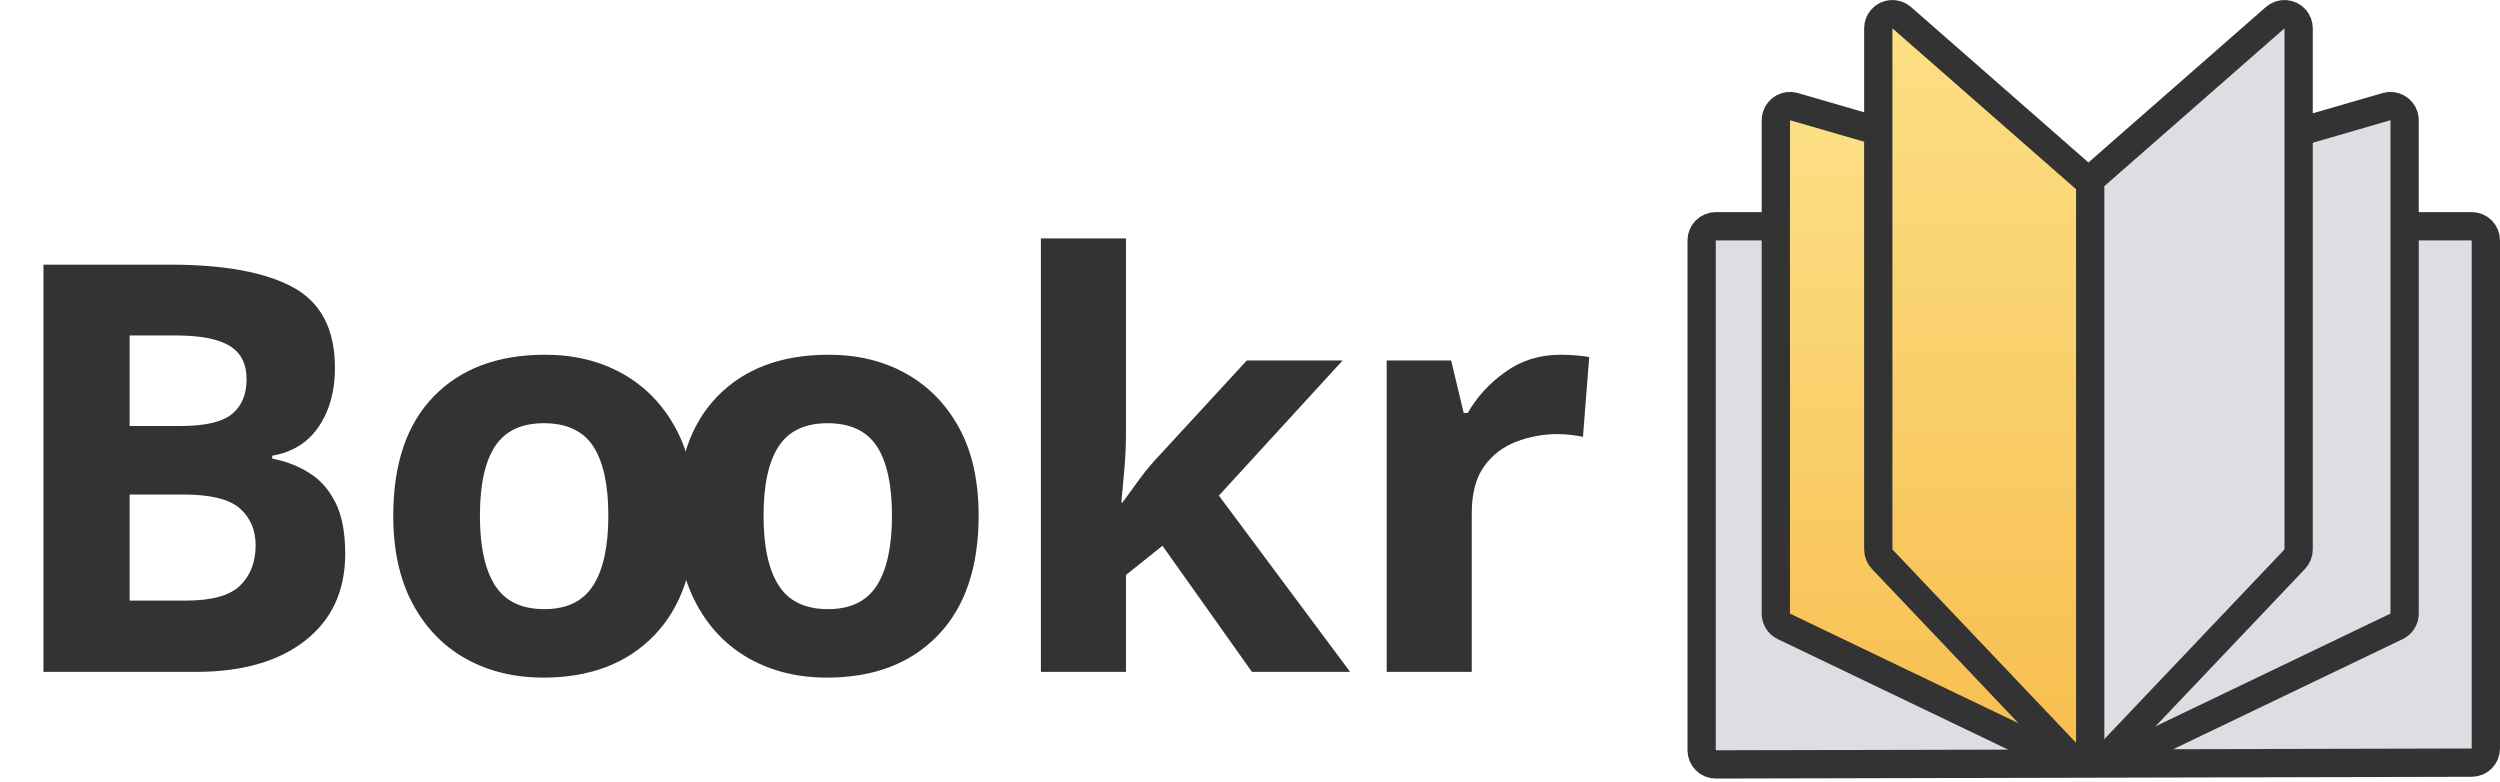
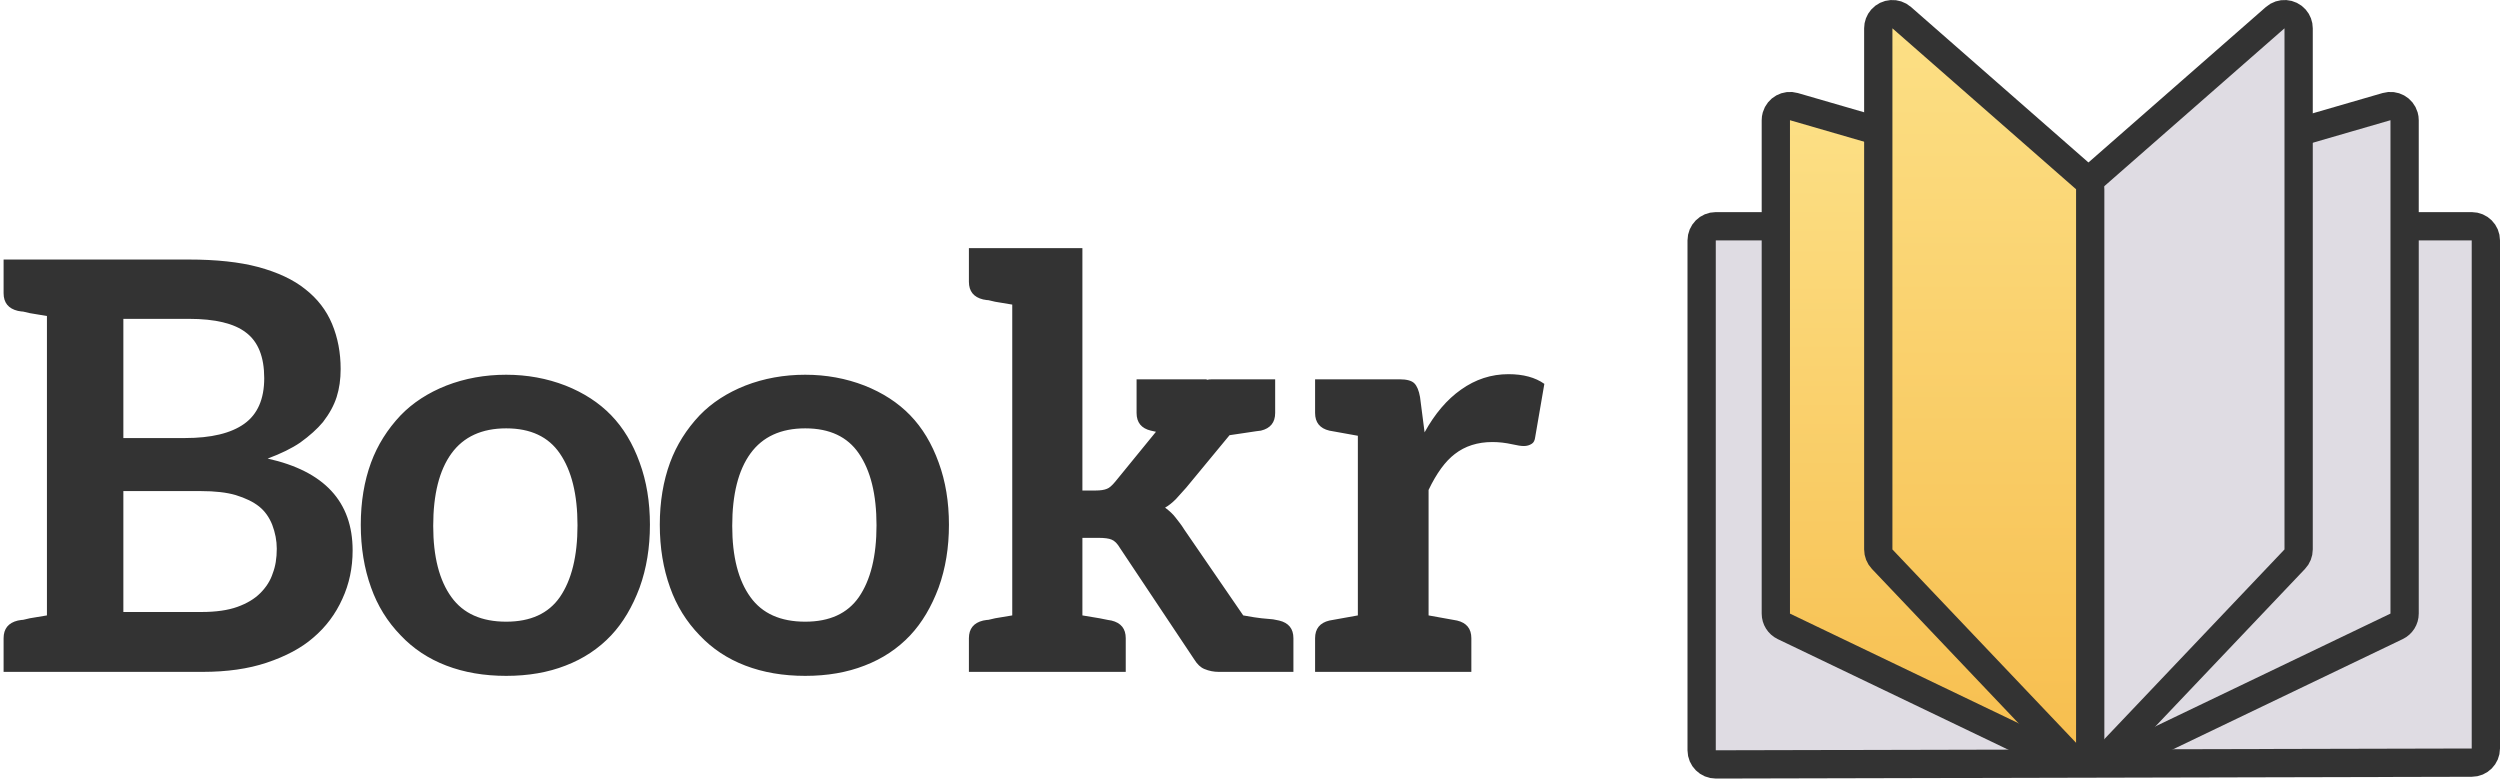
<svg xmlns="http://www.w3.org/2000/svg" width="320px" height="100px" viewBox="0 0 320 100" version="1.1">
  <defs>
    <linearGradient x1="50%" y1="0%" x2="50%" y2="100%" id="linearGradient-1">
      <stop stop-color="#FCE086" offset="0%" />
      <stop stop-color="#F7BE4E" offset="100%" />
    </linearGradient>
  </defs>
-   <g id="book-logotype-altbg" stroke="none" stroke-width="1" fill="none" fill-rule="evenodd">
-     <text id="Bookr" font-family="Aleo-Bold, Aleo" font-size="73" font-weight="bold" letter-spacing="-1" fill="#333333">
-       <tspan x="-1" y="86">Bo</tspan>
-       <tspan x="83.359" y="86">okr</tspan>
-     </text>
+   <g id="bookr-logotype-altbg" stroke="none" stroke-width="1" fill="none" fill-rule="evenodd">
+     <path d="M34.259,58.698 C41.51,60.304 45.136,64.222 45.136,70.451 C45.136,72.69 44.698,74.758 43.822,76.656 C42.946,78.603 41.705,80.257 40.099,81.62 C38.59,82.934 36.595,84.005 34.113,84.832 C31.777,85.611 29.052,86 25.937,86 L0.46,86 L0.46,81.693 C0.46,80.476 1.068,79.722 2.285,79.43 L2.723,79.357 C2.869,79.357 3.027,79.333 3.197,79.284 C3.368,79.235 3.575,79.187 3.818,79.138 L6.008,78.773 L6.008,40.448 L3.818,40.083 C3.575,40.034 3.368,39.986 3.197,39.937 C3.027,39.888 2.869,39.864 2.723,39.864 L2.285,39.791 C1.068,39.499 0.46,38.745 0.46,37.528 L0.46,33.221 L24.185,33.221 C27.689,33.221 30.633,33.537 33.018,34.17 C35.549,34.851 37.568,35.8 39.077,37.017 C40.634,38.234 41.778,39.718 42.508,41.47 C43.238,43.222 43.603,45.144 43.603,47.237 C43.603,48.551 43.433,49.743 43.092,50.814 C42.751,51.885 42.167,52.955 41.34,54.026 C40.61,54.902 39.637,55.778 38.42,56.654 C37.349,57.384 35.962,58.065 34.259,58.698 Z M23.674,56.07 C27.032,56.07 29.563,55.462 31.266,54.245 C32.969,53.028 33.821,51.082 33.821,48.405 C33.821,45.68 33.042,43.733 31.485,42.565 C29.976,41.397 27.543,40.813 24.185,40.813 L15.79,40.813 L15.79,56.07 L23.674,56.07 Z M34.916,73.371 C35.257,72.495 35.427,71.449 35.427,70.232 C35.427,69.21 35.232,68.188 34.843,67.166 C34.454,66.193 33.894,65.414 33.164,64.83 C32.434,64.246 31.436,63.759 30.171,63.37 C29.003,63.029 27.519,62.859 25.718,62.859 L15.79,62.859 L15.79,78.335 L25.791,78.335 C27.64,78.335 29.173,78.116 30.39,77.678 C31.607,77.24 32.58,76.656 33.31,75.926 C34.089,75.147 34.624,74.296 34.916,73.371 Z M64.795,47.967 C67.472,47.967 70.002,48.429 72.387,49.354 C74.723,50.279 76.67,51.544 78.227,53.15 C79.784,54.756 81.001,56.776 81.877,59.209 C82.753,61.594 83.191,64.246 83.191,67.166 C83.191,70.086 82.753,72.763 81.877,75.196 C80.952,77.678 79.736,79.722 78.227,81.328 C76.621,83.031 74.674,84.321 72.387,85.197 C70.148,86.073 67.618,86.511 64.795,86.511 C61.972,86.511 59.417,86.073 57.13,85.197 C54.843,84.321 52.896,83.031 51.29,81.328 C49.587,79.576 48.321,77.532 47.494,75.196 C46.618,72.763 46.18,70.086 46.18,67.166 C46.18,64.246 46.618,61.594 47.494,59.209 C48.321,56.97 49.587,54.951 51.29,53.15 C52.847,51.544 54.794,50.279 57.13,49.354 C59.515,48.429 62.07,47.967 64.795,47.967 Z M64.795,79.576 C67.91,79.576 70.197,78.53 71.657,76.437 C73.166,74.247 73.92,71.181 73.92,67.239 C73.92,63.297 73.166,60.231 71.657,58.041 C70.197,55.9 67.91,54.829 64.795,54.829 C61.68,54.829 59.344,55.9 57.787,58.041 C56.23,60.182 55.451,63.273 55.451,67.312 C55.451,71.254 56.23,74.296 57.787,76.437 C59.296,78.53 61.632,79.576 64.795,79.576 Z M103.069,47.967 C105.746,47.967 108.276,48.429 110.661,49.354 C112.997,50.279 114.944,51.544 116.501,53.15 C118.058,54.756 119.275,56.776 120.151,59.209 C121.027,61.594 121.465,64.246 121.465,67.166 C121.465,70.086 121.027,72.763 120.151,75.196 C119.226,77.678 118.01,79.722 116.501,81.328 C114.895,83.031 112.948,84.321 110.661,85.197 C108.422,86.073 105.892,86.511 103.069,86.511 C100.246,86.511 97.691,86.073 95.404,85.197 C93.117,84.321 91.17,83.031 89.564,81.328 C87.861,79.576 86.595,77.532 85.768,75.196 C84.892,72.763 84.454,70.086 84.454,67.166 C84.454,64.246 84.892,61.594 85.768,59.209 C86.595,56.97 87.861,54.951 89.564,53.15 C91.121,51.544 93.068,50.279 95.404,49.354 C97.789,48.429 100.344,47.967 103.069,47.967 Z M103.069,79.576 C106.184,79.576 108.471,78.53 109.931,76.437 C111.44,74.247 112.194,71.181 112.194,67.239 C112.194,63.297 111.44,60.231 109.931,58.041 C108.471,55.9 106.184,54.829 103.069,54.829 C99.954,54.829 97.618,55.9 96.061,58.041 C94.504,60.182 93.725,63.273 93.725,67.312 C93.725,71.254 94.504,74.296 96.061,76.437 C97.57,78.53 99.906,79.576 103.069,79.576 Z M163.732,79.43 C164.949,79.722 165.557,80.476 165.557,81.693 L165.557,86 L155.994,86 C155.361,86 154.753,85.878 154.169,85.635 C153.682,85.44 153.244,85.027 152.855,84.394 L143.365,70.159 C143.024,69.575 142.659,69.21 142.27,69.064 C141.929,68.918 141.37,68.845 140.591,68.845 L138.547,68.845 L138.547,78.773 L140.737,79.138 L141.832,79.357 L142.27,79.43 C143.487,79.722 144.095,80.476 144.095,81.693 L144.095,86 L124.02,86 L124.02,81.693 C124.02,80.476 124.628,79.722 125.845,79.43 L126.283,79.357 C126.429,79.357 126.587,79.333 126.757,79.284 C126.928,79.235 127.135,79.187 127.378,79.138 L129.568,78.773 L129.568,38.988 L127.378,38.623 C127.135,38.574 126.928,38.526 126.757,38.477 C126.587,38.428 126.429,38.404 126.283,38.404 L125.845,38.331 C124.628,38.039 124.02,37.285 124.02,36.068 L124.02,31.761 L138.547,31.761 L138.547,62.786 L140.226,62.786 C140.859,62.786 141.345,62.713 141.686,62.567 C141.978,62.47 142.343,62.153 142.781,61.618 L147.964,55.267 L147.307,55.121 C146.09,54.829 145.482,54.075 145.482,52.858 L145.482,48.551 L154.461,48.551 L154.461,48.624 C154.656,48.575 154.899,48.551 155.191,48.551 L163.221,48.551 L163.221,52.858 C163.221,54.075 162.613,54.829 161.396,55.121 L160.812,55.194 L159.352,55.413 L157.381,55.705 L151.833,62.421 L150.519,63.881 C150.032,64.368 149.57,64.733 149.132,64.976 C149.716,65.414 150.154,65.828 150.446,66.217 C150.592,66.412 150.762,66.631 150.957,66.874 C151.152,67.117 151.371,67.434 151.614,67.823 L159.133,78.773 C160.204,78.968 160.982,79.089 161.469,79.138 C162.54,79.235 163.051,79.284 163.002,79.284 L163.732,79.43 Z M193.078,47.894 C194.976,47.894 196.509,48.308 197.677,49.135 L196.509,55.924 C196.46,56.362 196.314,56.654 196.071,56.8 C195.779,56.995 195.438,57.092 195.049,57.092 C194.708,57.092 194.222,57.019 193.589,56.873 C192.713,56.678 191.861,56.581 191.034,56.581 C189.136,56.581 187.53,57.092 186.216,58.114 C184.999,59.039 183.88,60.572 182.858,62.713 L182.858,78.773 L186.508,79.43 C187.725,79.722 188.333,80.476 188.333,81.693 L188.333,86 L168.331,86 L168.331,81.693 C168.331,80.476 168.939,79.722 170.156,79.43 L173.806,78.773 L173.806,55.778 L170.156,55.121 C168.939,54.829 168.331,54.075 168.331,52.858 L168.331,48.551 L179.135,48.551 C180.06,48.551 180.692,48.721 181.033,49.062 C181.374,49.403 181.617,49.987 181.763,50.814 L182.347,55.34 C183.661,52.955 185.218,51.13 187.019,49.865 C188.868,48.551 190.888,47.894 193.078,47.894 Z" id="Bookr" fill="#333333" />
    <g id="logo-copy" transform="translate(216, 0)" stroke="#333333" stroke-width="3.62">
      <path d="M3.617,28.959 C2.619,28.959 1.81,29.769 1.81,30.769 L1.81,96.036 C1.81,96.038 1.81,96.038 1.81,96.04 C1.812,97.04 2.624,97.848 3.622,97.846 L100.387,97.618 C101.383,97.616 102.19,96.807 102.19,95.808 L102.19,30.769 C102.19,29.769 101.381,28.959 100.383,28.959 L3.617,28.959 Z" id="Rectangle-Copy-5" fill="#DFDCE3" />
      <path d="M54.064,23.921 C52.927,24.772 52.453,25.424 52.453,25.748 L52.453,95.677 C52.453,95.948 52.514,96.215 52.631,96.459 C53.063,97.36 54.142,97.741 55.042,97.309 L90.763,80.173 C91.391,79.872 91.79,79.237 91.79,78.541 L91.79,15.386 C91.79,15.215 91.766,15.045 91.718,14.881 C91.44,13.921 90.438,13.369 89.48,13.647 C82.841,15.573 82.841,15.573 78.617,16.798 C69.015,19.584 68.95,19.603 54.064,23.921 Z" id="Rectangle-Copy-4" fill="#DFDCE3" />
      <path d="M51.714,22.86 C51.322,23.204 51.097,23.7 51.097,24.222 L51.097,95.082 C51.097,95.579 51.3,96.053 51.66,96.395 C52.383,97.083 53.526,97.054 54.214,96.33 L77.727,71.575 C78.047,71.239 78.225,70.792 78.225,70.328 L78.225,3.62 C78.225,3.181 78.066,2.757 77.777,2.427 C77.119,1.676 75.978,1.6 75.227,2.258 L51.714,22.86 Z" id="Rectangle" fill="#DFDCE3" />
      <path d="M49.338,24.01 L13.616,13.647 C12.658,13.369 11.655,13.921 11.377,14.881 C11.33,15.045 11.306,15.215 11.306,15.386 L11.306,78.541 C11.306,79.237 11.705,79.872 12.332,80.173 L48.054,97.309 C48.954,97.741 50.033,97.36 50.464,96.459 C50.581,96.215 50.642,95.948 50.642,95.677 L50.642,25.748 C50.642,24.943 50.11,24.234 49.338,24.01 Z" id="Rectangle-Copy-4" fill="url(#linearGradient-1)" />
      <path d="M50.929,22.86 L27.416,2.258 C26.665,1.6 25.524,1.676 24.867,2.427 C24.578,2.757 24.419,3.181 24.419,3.62 L24.419,70.328 C24.419,70.792 24.597,71.239 24.916,71.575 L48.43,96.33 C49.117,97.054 50.261,97.083 50.984,96.395 C51.343,96.053 51.547,95.579 51.547,95.082 L51.547,24.222 C51.547,23.7 51.322,23.204 50.929,22.86 Z" id="Rectangle" fill="url(#linearGradient-1)" />
    </g>
  </g>
</svg>
